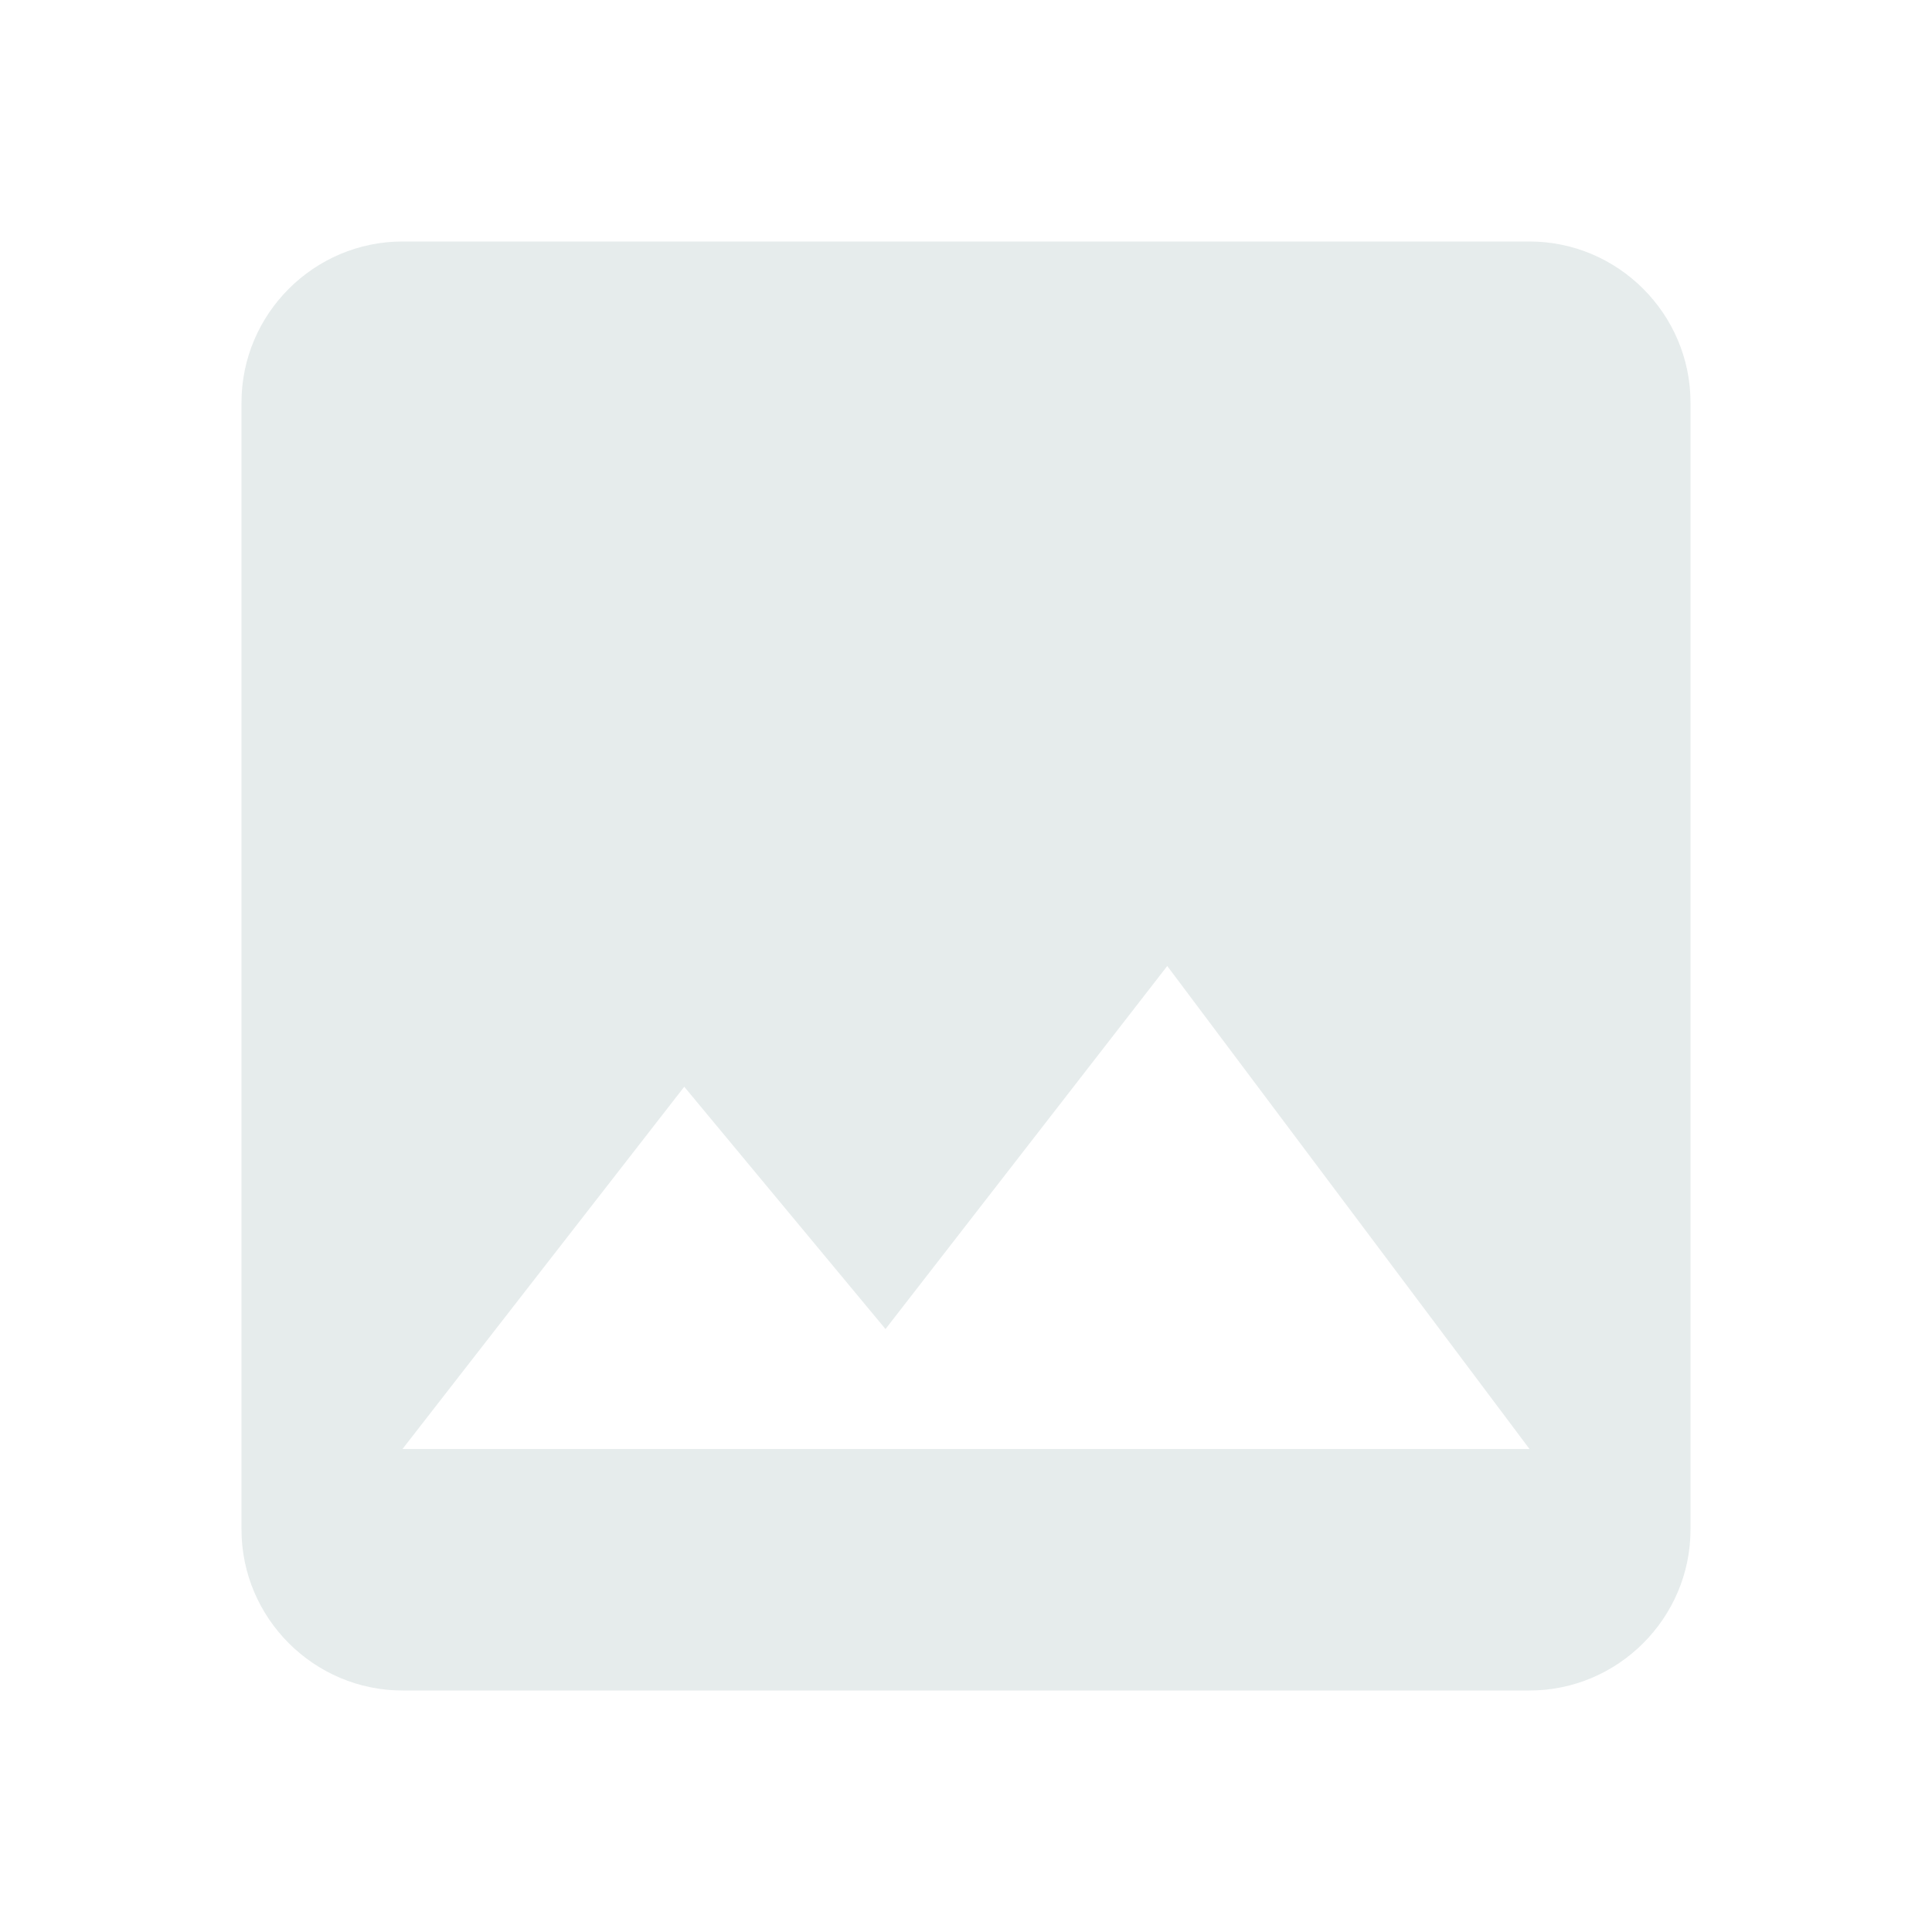
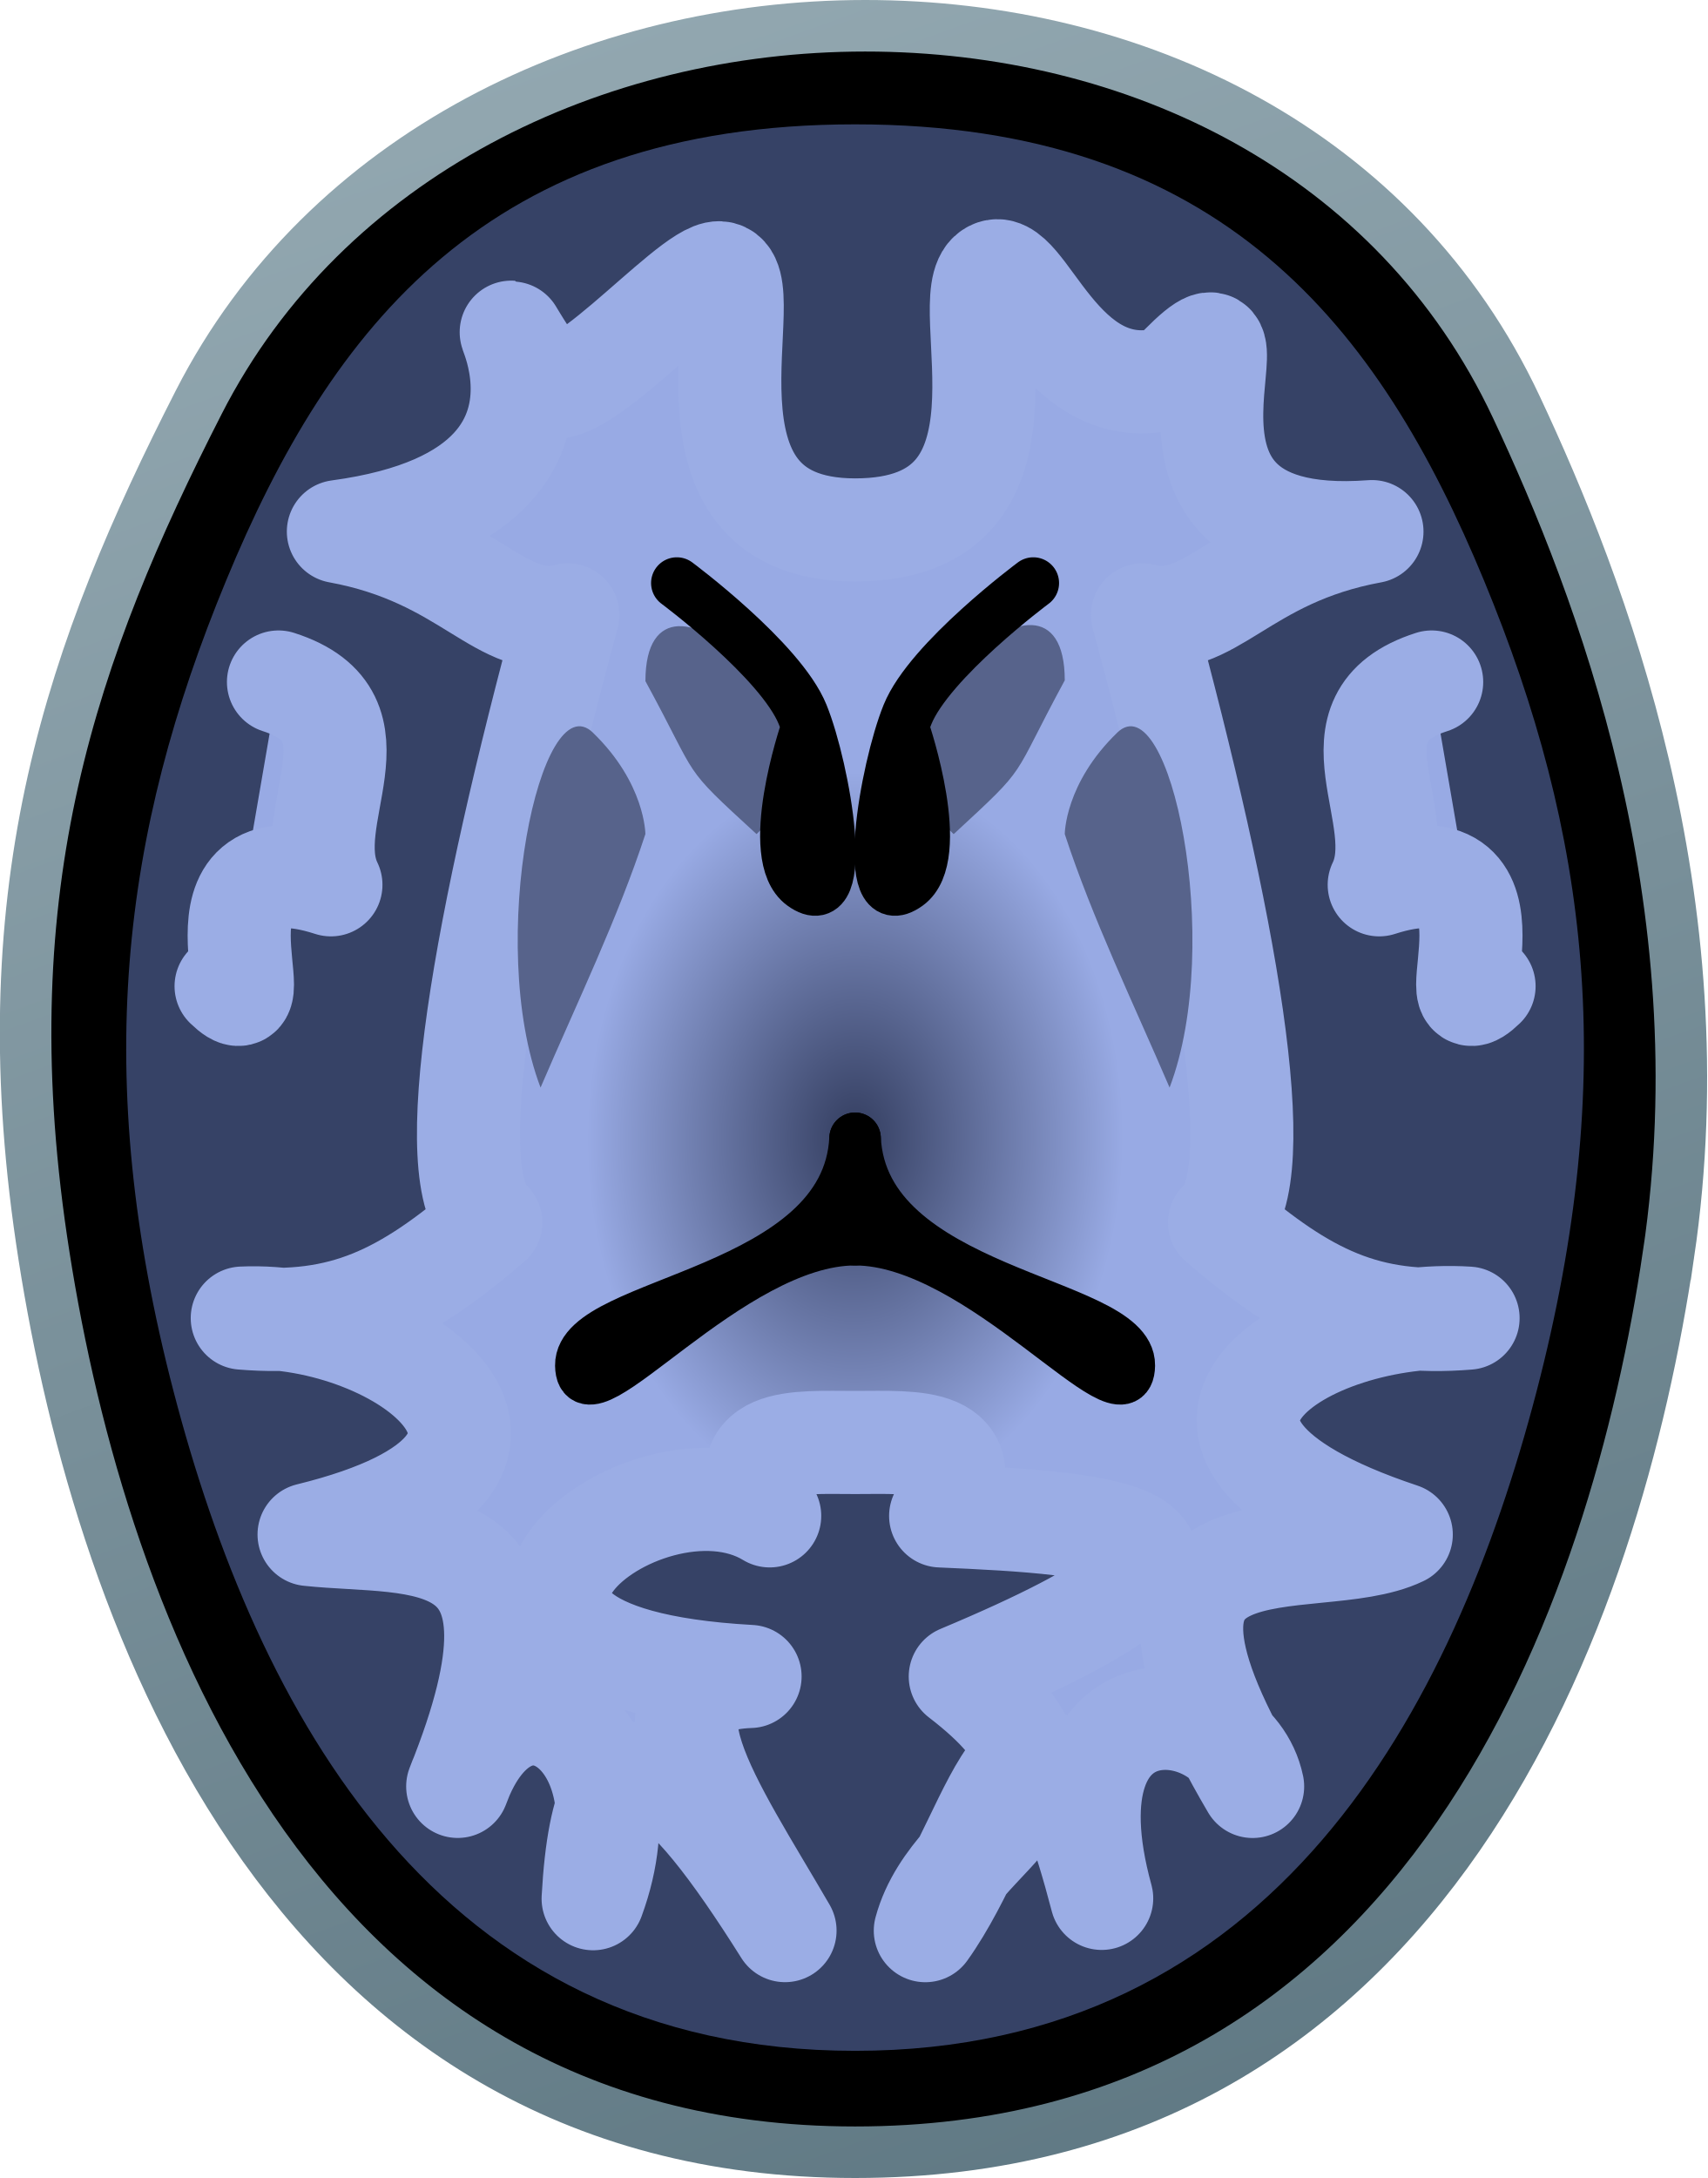
- <svg xmlns="http://www.w3.org/2000/svg" viewBox="0 0 24 24" width="24" height="24">
-   <path fill="#e6ecec" d="M21 19V5c0-1.1-.9-2-2-2H5c-1.1 0-2 .9-2 2v14c0 1.1.9 2 2 2h14c1.1 0 2-.9 2-2zM8.5 13.5l2.5 3.01L14.5 12l4.5 6H5l3.5-4.5z" />
+ <svg xmlns="http://www.w3.org/2000/svg" height="45.472" version="1.1" width="35.651">
+   <linearGradient id="a" gradientTransform="matrix(1.09461 0 0 1.058453 -2.239559 -61.1995)" gradientUnits="userSpaceOnUse" x1="14.972" x2="31.048" y1="1009.038" y2="1052.046">
+     <stop offset="0" stop-color="#93a8b1" />
+     <stop offset="1" stop-color="#5e7782" />
+   </linearGradient>
+   <radialGradient id="b" cx="23.983" cy="1030.888" gradientTransform="matrix(.4308283 .00354039 -.00517217 .5885048 19.03029 422.6236)" gradientUnits="userSpaceOnUse" r="13">
+     <stop offset="0" stop-color="#333d5f" />
+     <stop offset="1" stop-color="#98aae4" />
+   </radialGradient>
+   <g transform="translate(-6.174513 -1005.626)">
+     <path d="m 41.019 1031.813 c 1.095 -7.409 -1.41 -13.921 -3.179 -17.689 c -2.51 -5.347 -7.96 -7.96 -13.599 -7.96 c -5.639 0 -11.271 2.682 -13.915 7.858 c -2.644 5.176 -4.378 10.076 -3.284 17.486 c 1.095 7.409 4.948 19.052 16.988 19.052 c 12.041 0 15.894 -11.338 16.988 -18.747 z" stroke="url(#a)" stroke-width="1.076" />
+     <path d="m 9.801 1034.683 c -1.725 -6.613 -1.095 -11.643 1.095 -16.935 c 2.189 -5.292 5.473 -9.526 13.135 -9.526 c 7.662 0 10.946 4.234 13.135 9.526 c 2.189 5.292 2.82 10.322 1.095 16.935 c -1.725 6.613 -5.473 13.76 -14.23 13.76 c -8.757 0 -12.505 -7.147 -14.23 -13.76 z" fill="#364266" />
+     <path d="m 36.072 1019.865 c -2.302 .735 -.402 2.807 -1.095 4.234 c 3.284 -1.058 1.095 3.175 2.189 2.117 m -25.176 -6.351 c 2.302 .735 .402 2.807 1.095 4.234 c -3.284 -1.058 -1.095 3.175 -2.189 2.117 m 14.922 11.059 c 3.399 .148 7.487 .391 .41 3.353 c 3.293 2.526 -.12 3.062 -.73 5.306 c 1.565 -2.177 2.162 -6.506 3.683 -.674 c -1.317 -4.785 2.741 -4.326 3.152 -2.337 c -3.548 -6.018 1.249 -4.365 3.104 -5.259 c -6.259 -2.085 -1.967 -4.734 1.395 -4.518 c -2.107 .174 -3.387 -.445 -5.19 -1.997 c 1.103 -.908 .12 -6.309 -1.609 -12.684 c 1.412 .359 2.043 -1.237 4.792 -1.74 c -5.93 .448 -1.584 -6.019 -4.225 -3.21 c -2.32 .641 -3.052 -2.646 -3.73 -2.193 c -.792 .53 1.293 5.368 -2.837 5.368 c -4.13 0 -1.876 -5.32 -2.837 -5.369 c -.639 -.033 -3.333 3.219 -3.73 2.193 c -2.125 -3.106 2.496 2.302 -4.225 3.21 c 2.749 .503 3.381 2.099 4.792 1.74 c -1.729 6.375 -2.712 11.777 -1.609 12.684 c -1.803 1.552 -3.083 2.172 -5.19 1.997 c 3.297 -.153 7.565 3.003 1.395 4.518 c 2.284 .242 5.374 -.372 3.104 5.259 c 1.113 -3.05 4.092 -1.093 2.828 2.345 c .235 -4.315 1.859 -2.749 4.007 .666 c -1.498 -2.585 -3.381 -5.215 -.73 -5.306 c -7.791 -.431 -2.233 -4.961 .41 -3.353 c -.894 -1.665 .548 -1.532 1.786 -1.532 c 1.239 0 2.68 -.133 1.786 1.532 z" fill="url(#b)" stroke="#9bade5" stroke-linecap="round" stroke-linejoin="round" stroke-width="2.153" />
+     <g fill="#57638b">
+       <path d="m 18.558 1020.923 c -1.095 -1.058 -2.244 4.391 -1.095 7.409 c .757 -1.764 1.612 -3.528 2.189 -5.292 c 0 0 0 -1.058 -1.095 -2.117 z" />
+       <path d="m 19.653 1019.847 c 1.16 2.129 .707 1.713 2.32 3.193 c 2.32 -2.129 -2.32 -6.386 -2.32 -3.193 z" />
+       <path d="m 29.504 1020.923 c 1.095 -1.058 2.244 4.391 1.095 7.409 c -.757 -1.764 -1.612 -3.528 -2.189 -5.292 c 0 0 0 -1.058 1.095 -2.117 z" />
+       <path d="m 28.41 1019.83 c -1.16 2.14 -.707 1.722 -2.32 3.211 c -2.32 -2.14 2.32 -6.421 2.32 -3.211 z" />
+     </g>
+     <g fill="none" stroke="#000" stroke-linecap="round" stroke-width="1.076">
+       <path d="m 20.309 1017.799 c 0 0 2.168 1.611 2.627 2.744 c .459 1.132 1.013 4.288 0 3.556 c -.821 -.593 .061 -3.201 .061 -3.201" stroke-linejoin="round" />
+       <path d="m 24.031 1029.391 c -.158 3.252 -5.746 3.388 -5.727 4.742 c .019 1.353 3.087 -2.625 5.727 -2.625" />
+       <path d="m 24.031 1029.391 c .158 3.252 5.746 3.388 5.727 4.742 c -.019 1.353 -3.087 -2.625 -5.727 -2.625" />
+       <path d="m 27.753 1017.799 c 0 0 -2.168 1.611 -2.627 2.744 c -.459 1.132 -1.013 4.288 0 3.556 c .821 -.593 -.061 -3.201 -.061 -3.201" stroke-linejoin="round" />
+     </g>
+   </g>
</svg>
